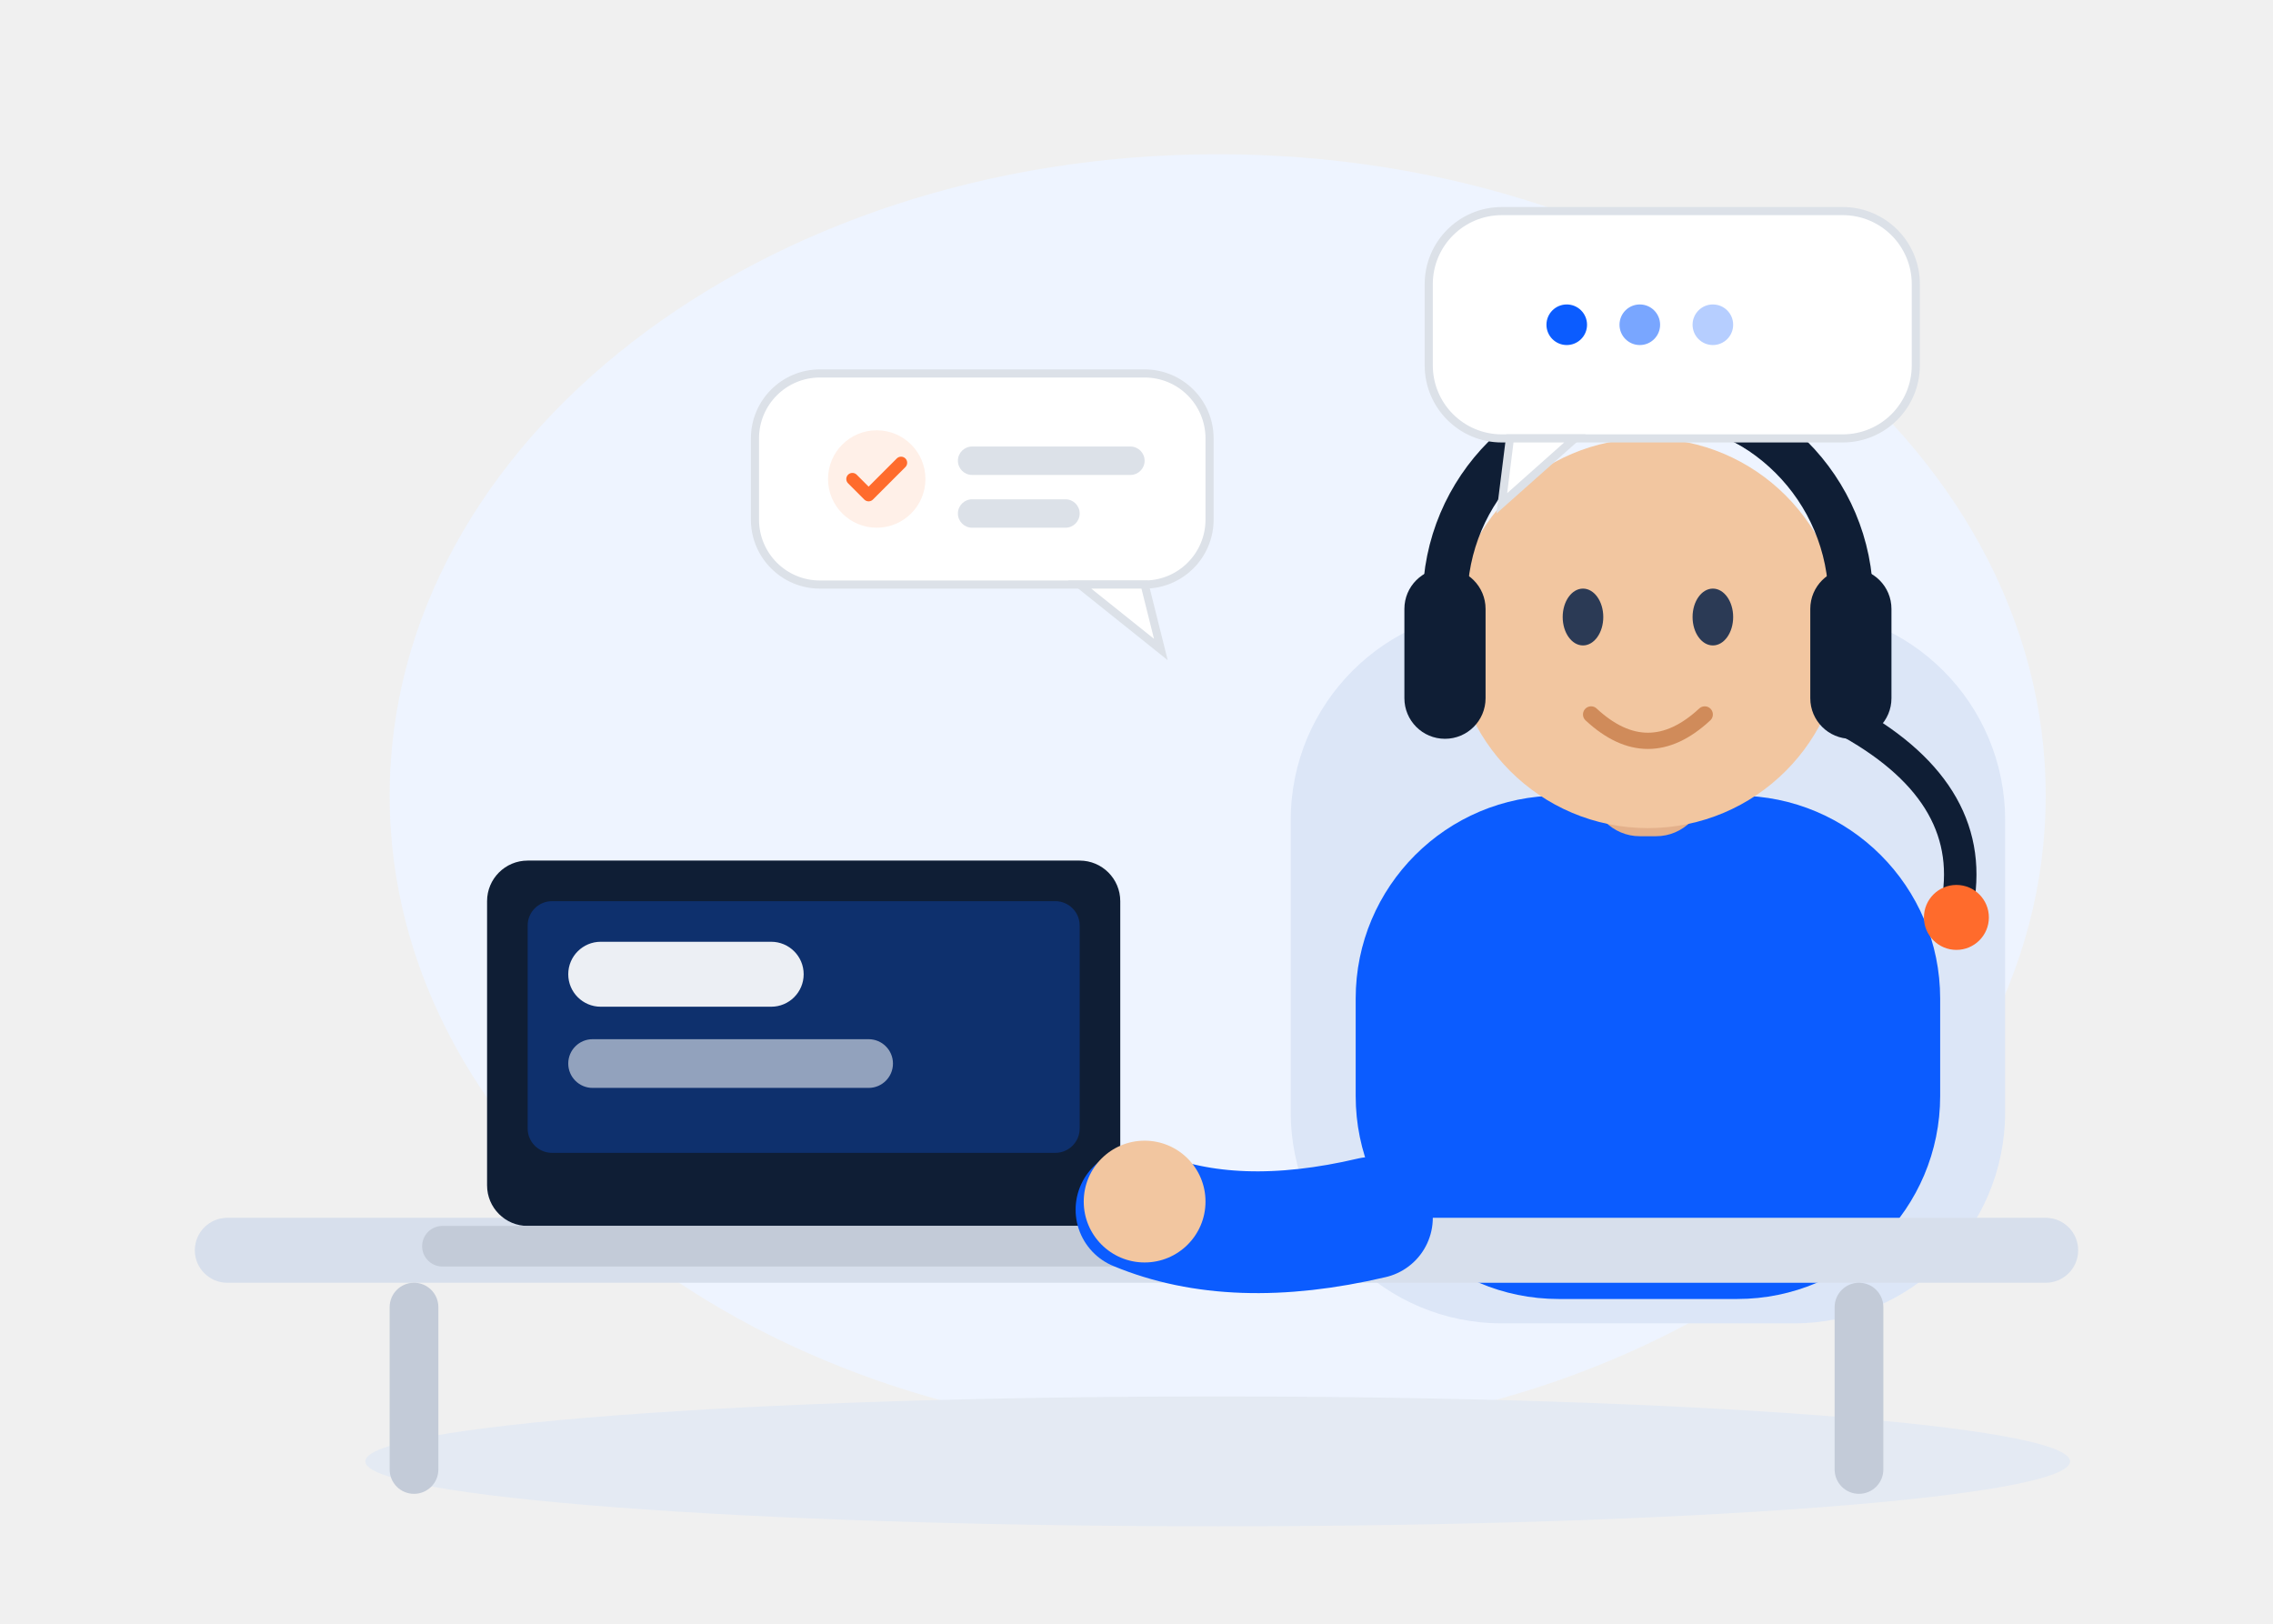
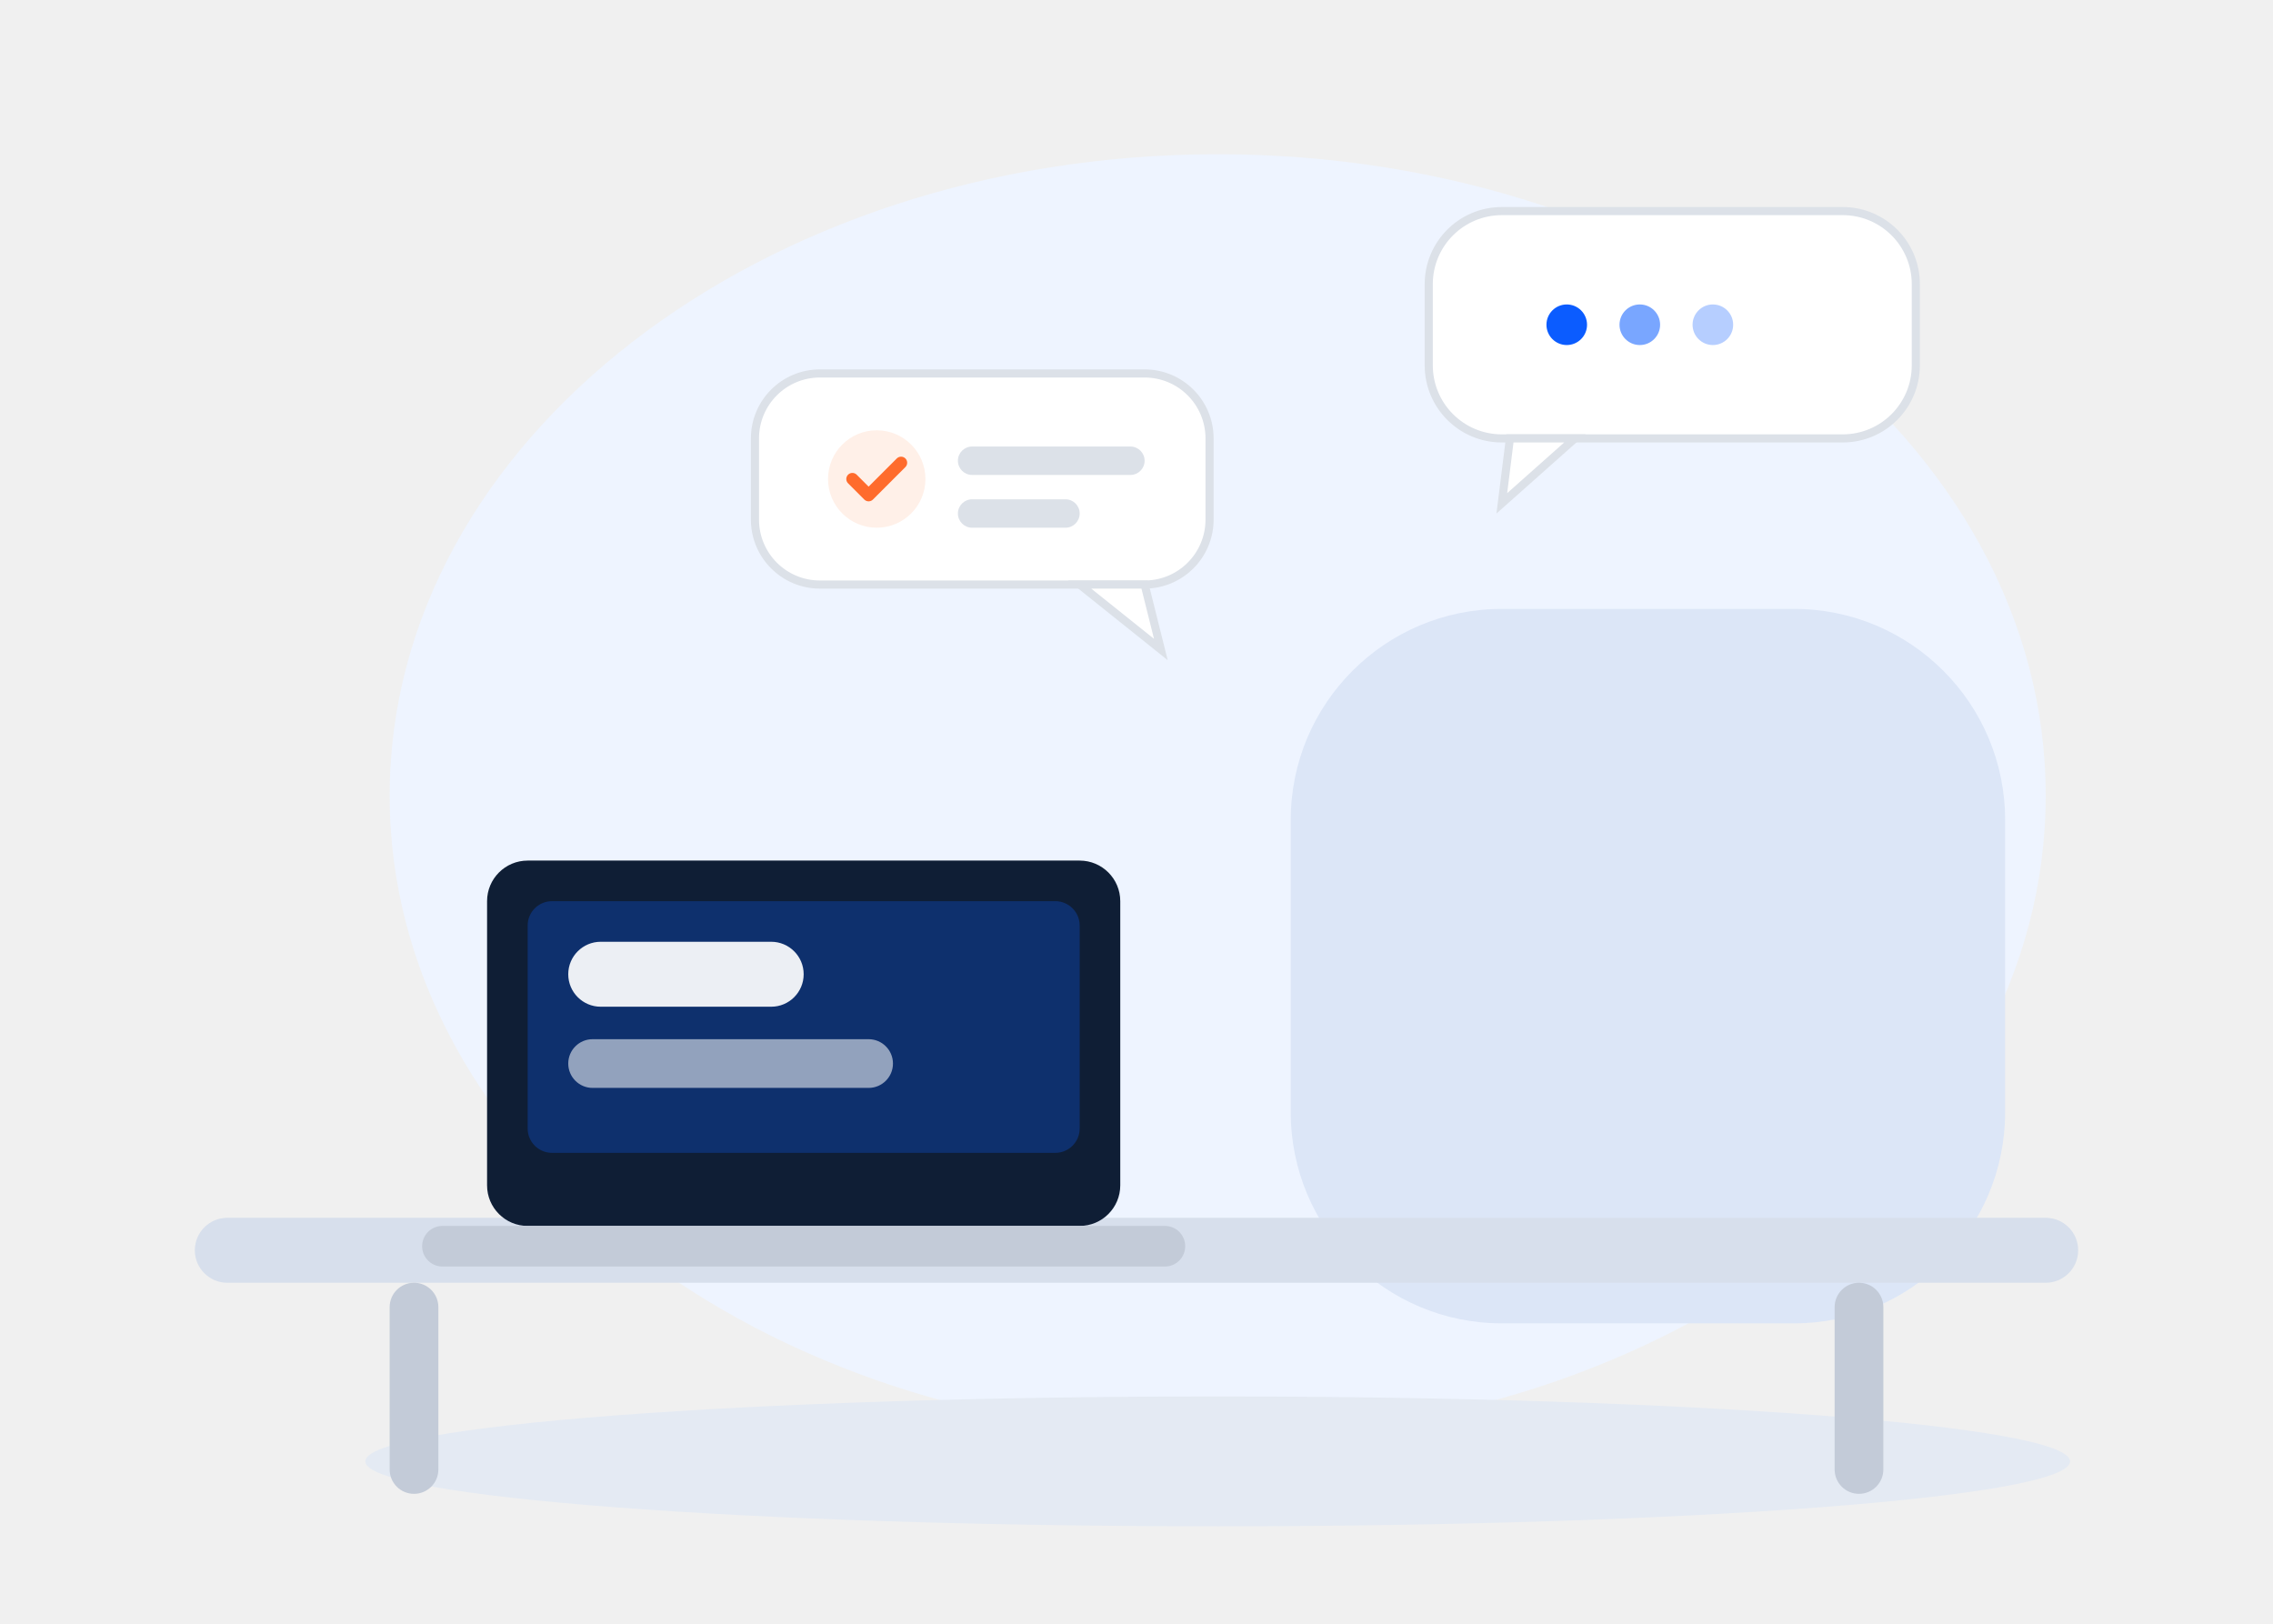
- <svg xmlns="http://www.w3.org/2000/svg" viewBox="0 0 560 400" width="560" height="400" role="img" aria-label="Оператор поддержки за рабочим местом">
+ <svg xmlns="http://www.w3.org/2000/svg" viewBox="0 0 560 400" width="560" height="400" role="img" aria-label="Рабочее место оператора поддержки">
  <ellipse cx="300" cy="196" rx="204" ry="158" fill="#EEF4FF" />
  <rect x="318" y="150" width="176" height="176" rx="52" fill="#DCE6F7" />
-   <rect x="334" y="196" width="144" height="124" rx="50" fill="#0B5CFF" />
-   <rect x="392" y="174" width="28" height="32" rx="12" fill="#E3B08B" />
-   <circle cx="406" cy="156" r="48" fill="#F2C6A0" />
-   <path d="M358 152a48 48 0 0 1 96 0c4-40-18-60-48-60s-52 20-48 60z" fill="#2B3A55" />
-   <path d="M356 148a50 50 0 0 1 100 0" fill="none" stroke="#0F1E35" stroke-width="11" stroke-linecap="round" />
-   <rect x="346" y="140" width="20" height="42" rx="10" fill="#0F1E35" />
-   <rect x="446" y="140" width="20" height="42" rx="10" fill="#0F1E35" />
-   <path d="M456 178q32 18 26 46" fill="none" stroke="#0F1E35" stroke-width="8" stroke-linecap="round" />
-   <circle cx="482" cy="226" r="8" fill="#FF6B2C" />
-   <ellipse cx="390" cy="152" rx="5" ry="7" fill="#2B3A55" />
-   <ellipse cx="422" cy="152" rx="5" ry="7" fill="#2B3A55" />
-   <path d="M392 176q14 13 28 0" fill="none" stroke="#D08B5A" stroke-width="4" stroke-linecap="round" />
  <ellipse cx="300" cy="360" rx="210" ry="16" fill="#E4EAF3" />
  <rect x="48" y="300" width="464" height="16" rx="8" fill="#D7DFEC" />
  <rect x="96" y="316" width="12" height="52" rx="6" fill="#C3CBD8" />
  <rect x="452" y="316" width="12" height="52" rx="6" fill="#C3CBD8" />
  <rect x="120" y="212" width="156" height="90" rx="10" fill="#0F1E35" />
  <rect x="130" y="222" width="136" height="62" rx="6" fill="#0B5CFF" opacity="0.28" />
  <rect x="140" y="232" width="58" height="16" rx="8" fill="#FFFFFF" opacity="0.92" />
  <rect x="140" y="256" width="80" height="12" rx="6" fill="#FFFFFF" opacity="0.55" />
  <rect x="104" y="302" width="188" height="10" rx="5" fill="#C3CBD8" />
-   <path d="M338 300q-34 8-58-2" fill="none" stroke="#0B5CFF" stroke-width="30" stroke-linecap="round" />
-   <circle cx="282" cy="296" r="15" fill="#F2C6A0" />
  <g>
    <rect x="352" y="52" width="120" height="56" rx="18" fill="#FFFFFF" stroke="#DCE1E8" stroke-width="2" />
    <path d="M372 108l-2 16 18-16z" fill="#FFFFFF" stroke="#DCE1E8" stroke-width="2" />
    <circle cx="386" cy="80" r="5" fill="#0B5CFF" />
    <circle cx="404" cy="80" r="5" fill="#0B5CFF" opacity="0.55" />
    <circle cx="422" cy="80" r="5" fill="#0B5CFF" opacity="0.3" />
  </g>
  <g>
    <rect x="186" y="92" width="112" height="52" rx="16" fill="#FFFFFF" stroke="#DCE1E8" stroke-width="2" />
    <path d="M282 144l4 16-20-16z" fill="#FFFFFF" stroke="#DCE1E8" stroke-width="2" />
    <circle cx="216" cy="118" r="12" fill="#FFF0E8" />
    <path d="M210 118l4 4 8-8" fill="none" stroke="#FF6B2C" stroke-width="3" stroke-linecap="round" stroke-linejoin="round" />
    <rect x="236" y="110" width="46" height="7" rx="3.5" fill="#DCE1E8" />
    <rect x="236" y="123" width="30" height="7" rx="3.5" fill="#DCE1E8" />
  </g>
</svg>
